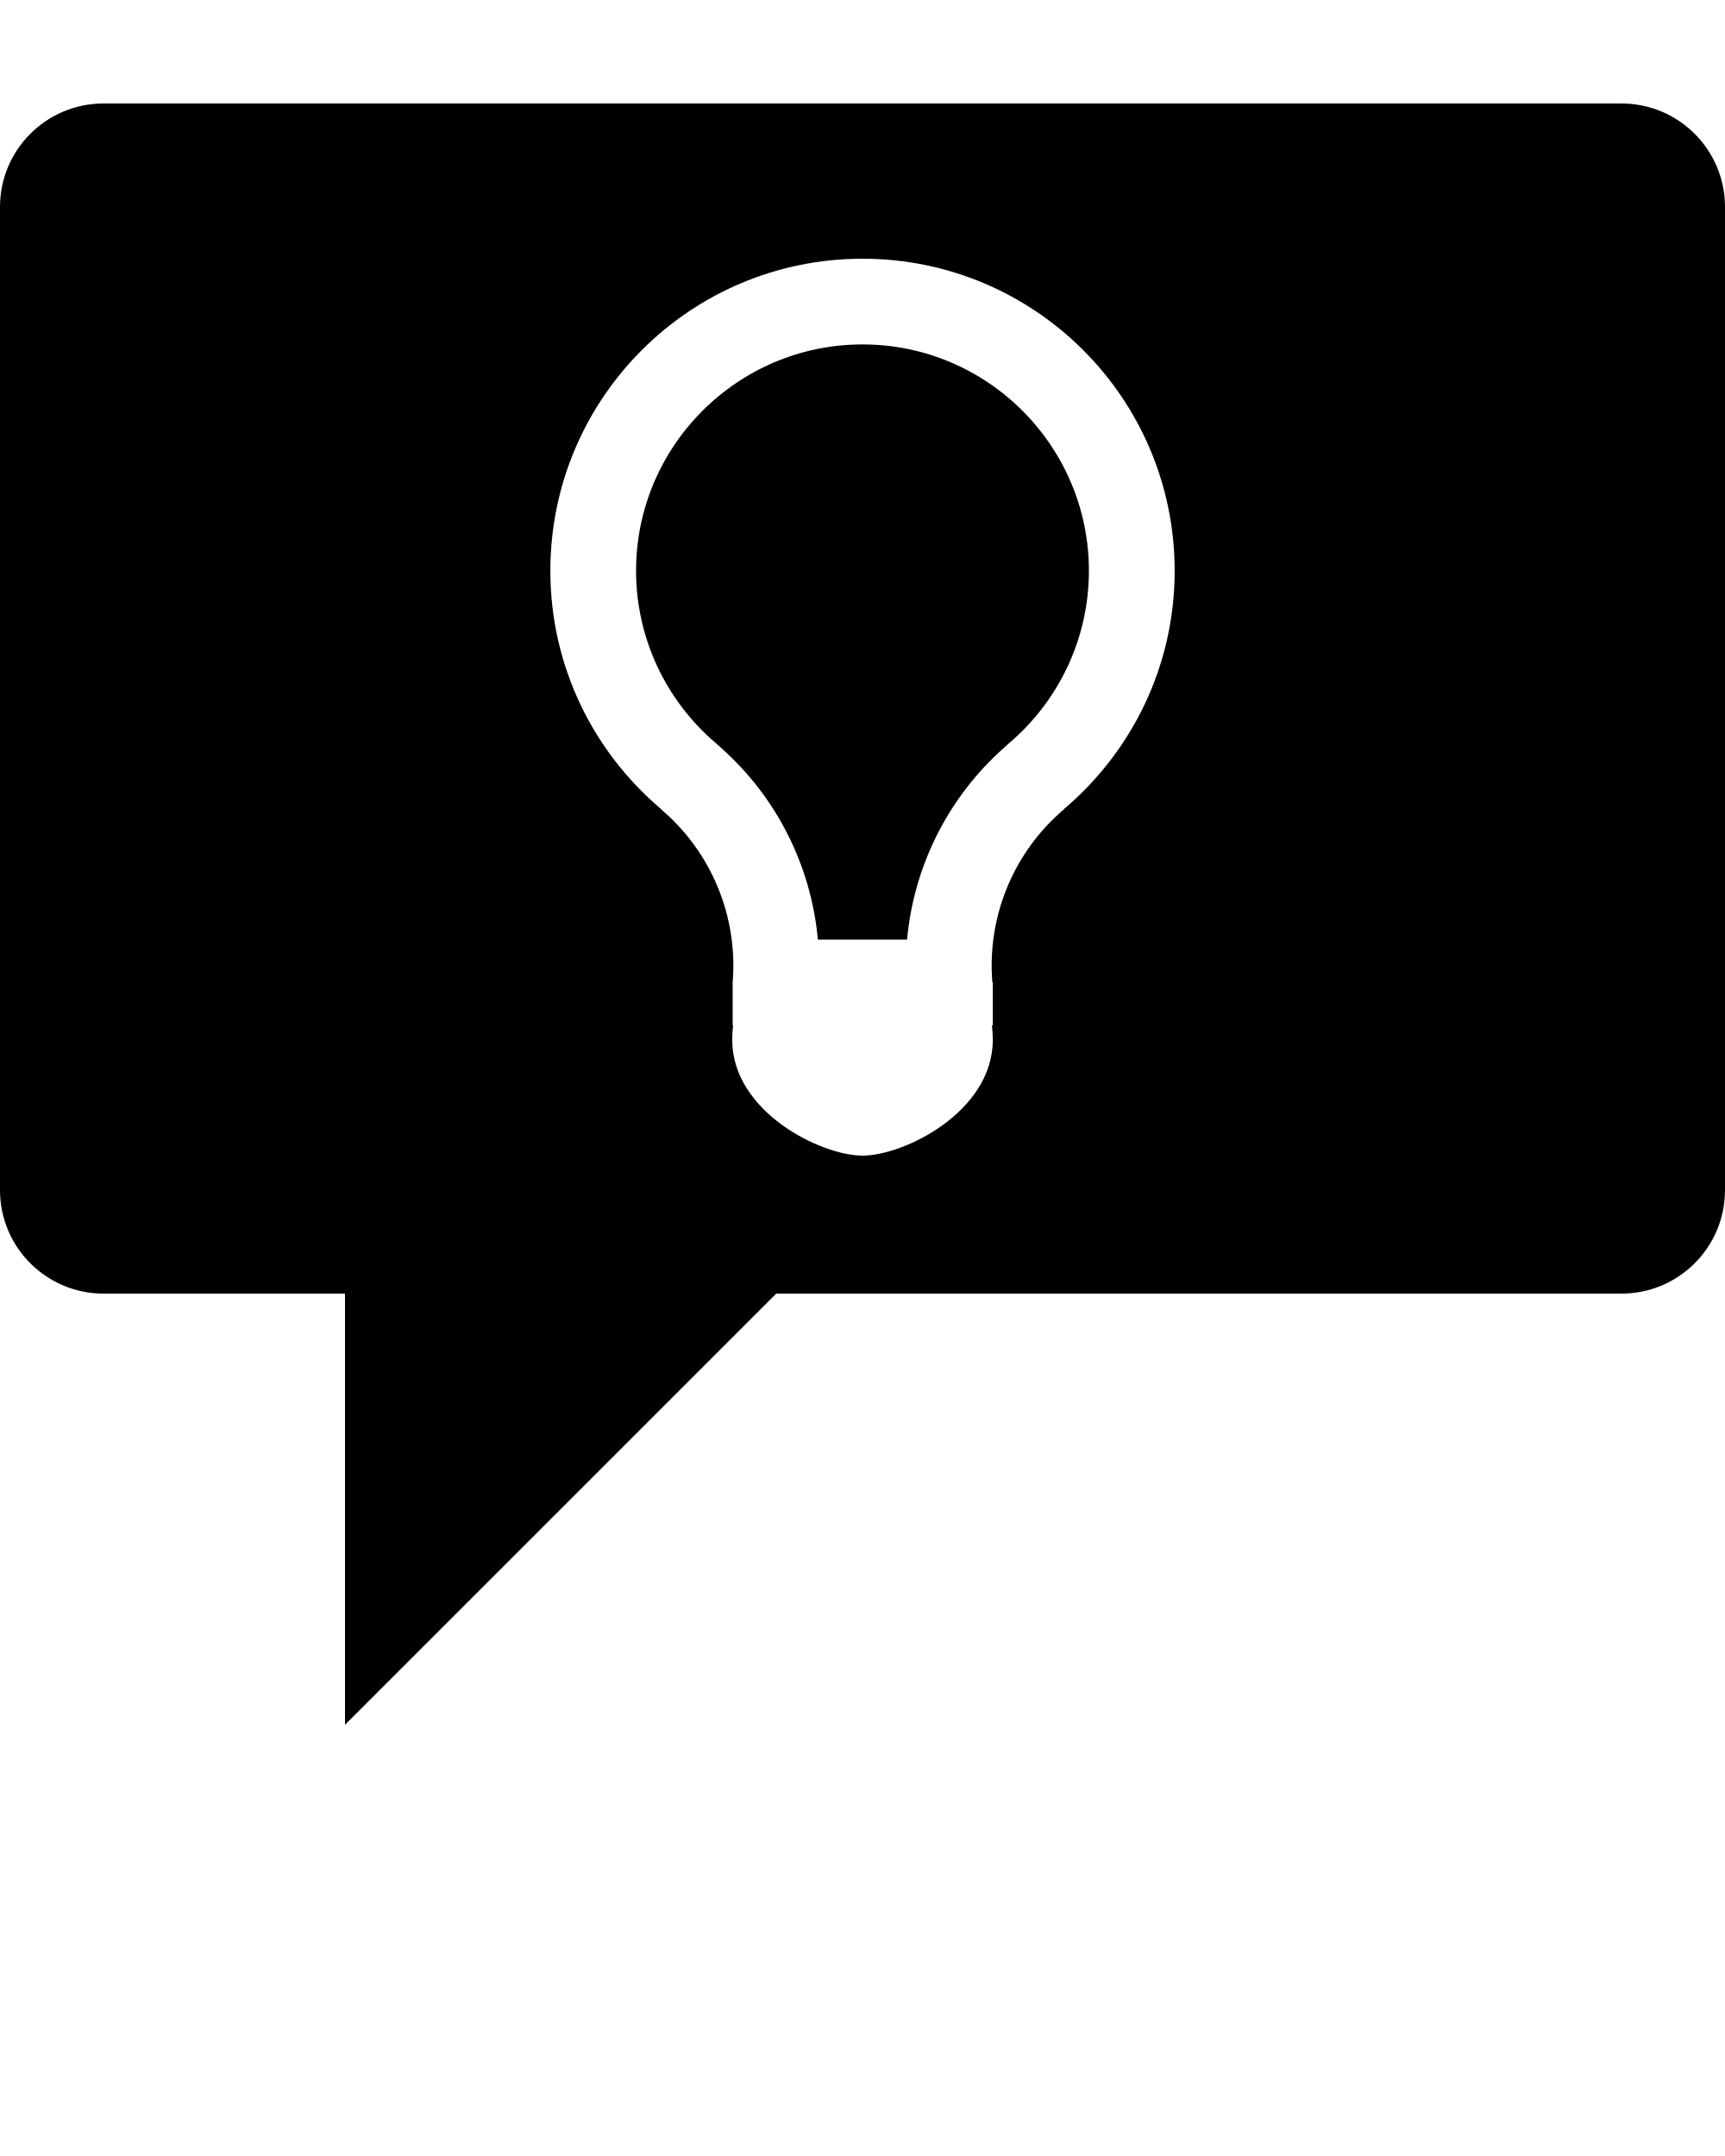
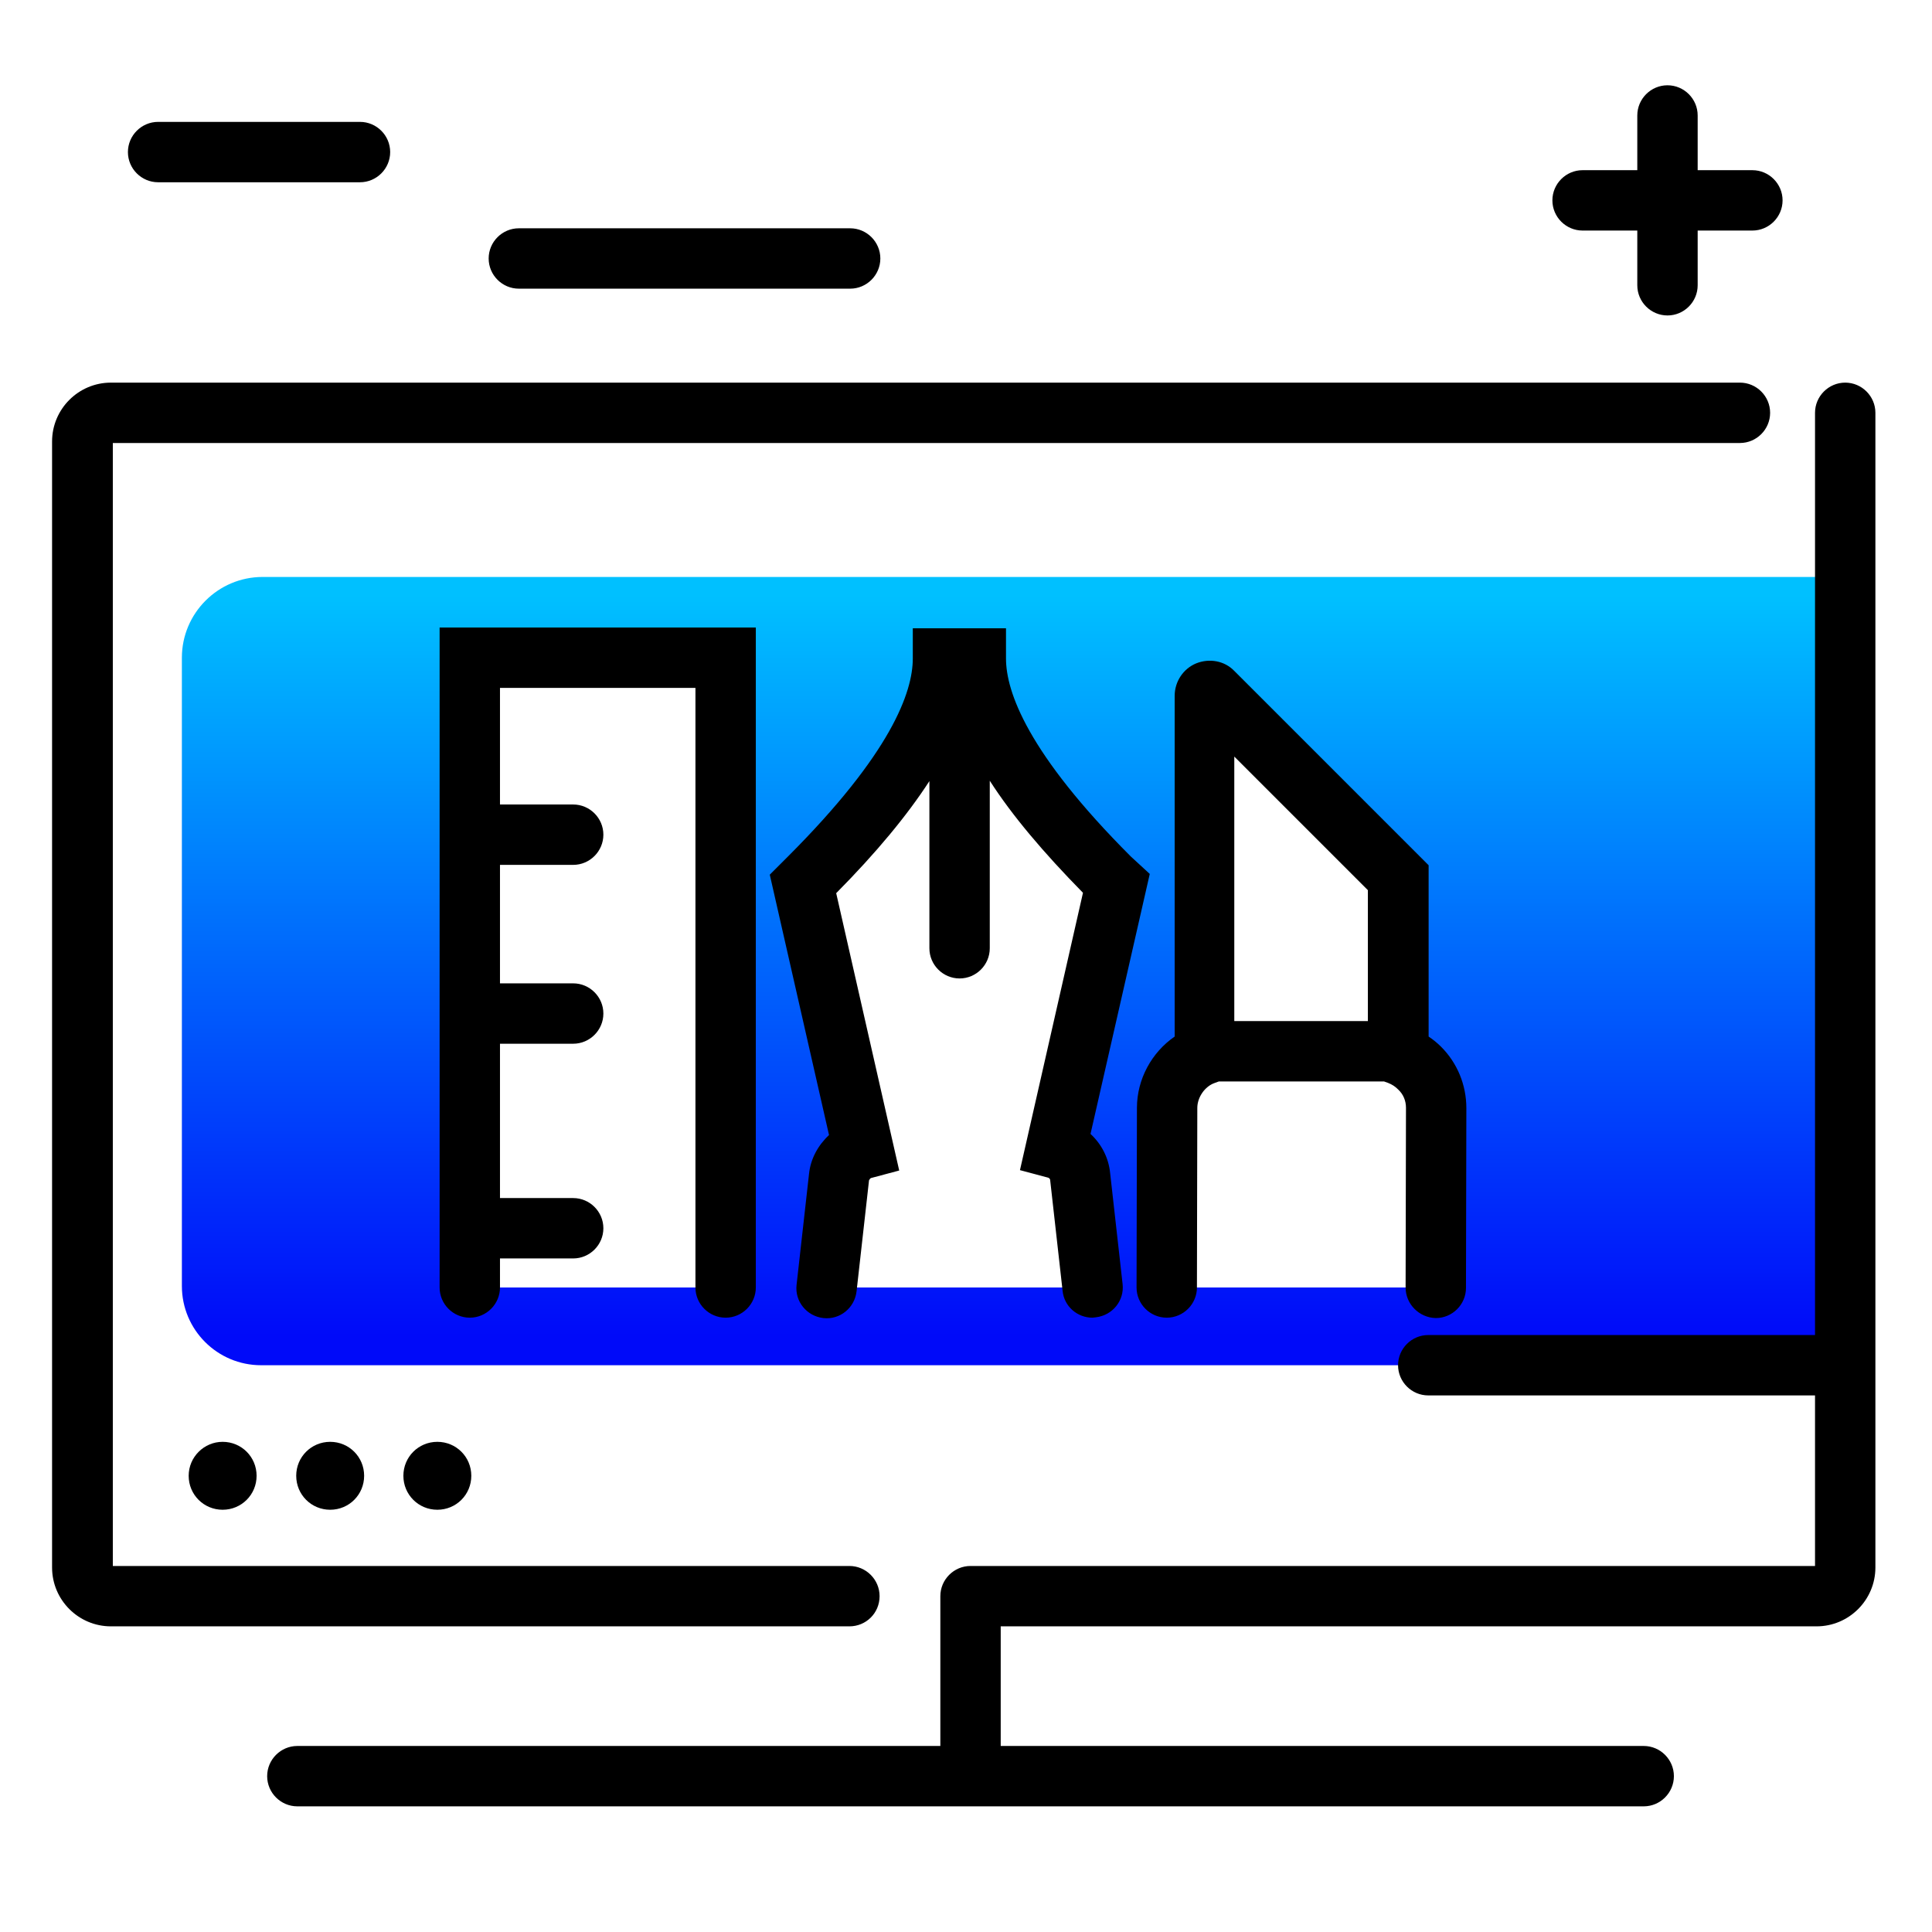
- <svg xmlns="http://www.w3.org/2000/svg" version="1.1" x="0px" y="0px" viewBox="0 0 100 125" enable-background="new 0 0 100 100" xml:space="preserve">
-   <g>
-     <path d="M50,19.969c-7.238,0-13.127,5.889-13.127,13.126c0,3.861,1.699,7.512,4.658,10.019c0.096,0.08,0.188,0.164,0.275,0.25   c3.232,2.867,5.223,6.865,5.607,11.113h5.172c0.385-4.25,2.375-8.247,5.607-11.113c0.088-0.086,0.18-0.17,0.275-0.25   c2.959-2.507,4.658-6.157,4.658-10.019C63.127,25.858,57.238,19.969,50,19.969z" />
-     <path d="M94,6H6c-3.313,0-6,2.687-6,6v57c0,3.313,2.687,6,6,6h14v25l25-25h49c3.313,0,6-2.687,6-6V12C100,8.687,97.313,6,94,6z    M61.68,46.907h0.014c-2.932,2.482-4.482,6.227-4.166,10.053h0.025v2.487h-0.049c0.029,0.279,0.049,0.56,0.049,0.84   C57.553,64.459,52.412,67,50,67s-7.553-2.541-7.553-6.713c0-0.28,0.021-0.561,0.051-0.84h-0.025V56.96   c0.316-3.826-1.234-7.571-4.166-10.053h0.014c-3.92-3.32-6.416-8.271-6.416-13.811C31.904,23.103,40.006,15,50,15   s18.096,8.103,18.096,18.096C68.096,38.636,65.6,43.587,61.68,46.907z" />
-   </g>
+ <svg xmlns="http://www.w3.org/2000/svg" version="1.1" id="Layer_1" x="0px" y="0px" viewBox="0 0 512 512" enable-background="new 0 0 512 512" xml:space="preserve">
+   <path d="M103.4,40.3c0,4.4-3.6,8-8,8H41.9c-4.4,0-8-3.6-8-8s3.6-8,8-8h53.5C99.8,32.3,103.4,35.9,103.4,40.3z M225.3,60.5h-87.8  c-4.4,0-8,3.6-8,8s3.6,8,8,8h87.8c4.4,0,8-3.6,8-8S229.7,60.5,225.3,60.5z M464.4,45.1h-14.5V30.6c0-4.4-3.6-8-8-8s-8,3.6-8,8v14.5  h-14.5c-4.4,0-8,3.6-8,8s3.6,8,8,8h14.5v14.5c0,4.4,3.6,8,8,8s8-3.6,8-8V61.1h14.5c4.4,0,8-3.6,8-8S468.8,45.1,464.4,45.1z" />
+   <linearGradient id="SVGID_1_" gradientUnits="userSpaceOnUse" x1="265.87" y1="354.02" x2="265.87" y2="157.863" class="gradient-element">
+     <stop offset="0" class="primary-color-gradient" style="stop-color: #000AF9" />
+     <stop offset="1" class="secondary-color-gradient" style="stop-color: #00C0FF" />
+   </linearGradient>
+   <path fill="url(#SVGID_1_)" d="M69.6,152.9c-11.8,0-21.4,9.6-21.4,21.4v166.5c0,11.6,9.4,21,21,21h414.5V152.9H69.6z M192.3,341.2  h-67.8V228.8v-54.5h67.8V341.2z M286.3,311.8l3.3,29.4h-70.3l3.3-29.4c0.4-3.5,3.1-6.5,6.4-7.4l-16-70.3l1.7-1.7  c23.5-23.5,35.4-43.1,35.4-58.1l8.7,0c0,15.1,11.9,34.6,35.4,58.1l1.7,1.7l-16,70.3C283.3,305.3,285.9,308.2,286.3,311.8z   M380.5,341.2l-71.4,0l0.1-47.6c0-6.3,4.2-12.1,10-14.1v-95.1c0-1.2,1.4-1.8,2.2-0.9l49.2,49.2l0,46.9c2.1,0.7,4,1.9,5.6,3.5  c2.8,2.8,4.4,6.6,4.4,10.6L380.5,341.2z" />
+   <path d="M304.7,231.6L289,300.5c2.9,2.7,4.8,6.3,5.2,10.4l3.3,29.4c0.5,4.4-2.7,8.3-7.1,8.8c-0.3,0-0.6,0.1-0.9,0.1  c-4,0-7.5-3-7.9-7.1l-3.3-29.4c0-0.3-0.3-0.5-0.5-0.6l-7.5-2l16.7-73.5c-10.5-10.7-18.8-20.5-24.7-29.7v44.4c0,4.4-3.6,8-8,8  s-8-3.6-8-8V207c-5.9,9.1-14.1,19-24.7,29.7l16.7,73.5l-7.5,2c-0.2,0.1-0.4,0.4-0.5,0.6l-3.3,29.4c-0.5,4.4-4.4,7.6-8.8,7.1  c-4.4-0.5-7.6-4.4-7.1-8.8l3.3-29.4c0.4-4,2.4-7.6,5.3-10.3l-15.7-69l4.8-4.8c27.4-27.4,33.1-43.6,33.1-52.5l0-8l12.2,0  c0.1,0,0.2,0,0.3,0l12.2,0l0,8c0,8.8,5.7,25.1,33.1,52.5L304.7,231.6z M192.3,349.2c4.4,0,8-3.6,8-8V166.3h-83.8v174.9  c0,4.4,3.6,8,8,8s8-3.6,8-8v-7.7h19.4c4.4,0,8-3.6,8-8s-3.6-8-8-8h-19.4v-40.9h19.4c4.4,0,8-3.6,8-8s-3.6-8-8-8h-19.4v-31.4h19.4  c4.4,0,8-3.6,8-8c0-4.4-3.6-8-8-8h-19.4v-30.9h51.8v158.9C184.3,345.6,187.9,349.2,192.3,349.2z M372.5,341.2l0.1-47.6  c0-1.9-0.7-3.6-2.1-4.9c-0.8-0.8-1.6-1.3-2.6-1.7l-1.1-0.4h-43.8l-1.1,0.4c-2.6,0.9-4.6,3.8-4.6,6.6l-0.1,47.6c0,4.4-3.6,8-8,8  c0,0,0,0,0,0c-4.4,0-8-3.6-8-8l0.1-47.6c0-7.6,3.9-14.7,10-18.9v-90.3c0-3.8,2.3-7.2,5.7-8.6c3.5-1.4,7.5-0.7,10.1,2l51.5,51.5v45.4  c1.2,0.8,2.3,1.7,3.3,2.7c4.3,4.3,6.7,10.1,6.7,16.3l-0.1,47.6c0,4.4-3.6,8-8,8c0,0,0,0,0,0C376.1,349.2,372.5,345.6,372.5,341.2z   M362.5,235.9l-35.4-35.4v70.1h35.4V235.9z M489,101.4c-4.4,0-8,3.6-8,8v244.4H378.5c-4.4,0-8,3.6-8,8s3.6,8,8,8H481V415H257.2  c-4.4,0-8,3.6-8,8c0,0.5,0,39.7,0,39.7H78.8c-4.4,0-8,3.6-8,8s3.6,8,8,8h356.8c4.4,0,8-3.6,8-8s-3.6-8-8-8H265.2V431h216.2  c8.6,0,15.6-7,15.6-15.6v-306C497,105,493.4,101.4,489,101.4z M59,382.1c5,0,9,4,9,9s-4,9-9,9s-9-4-9-9S54.1,382.1,59,382.1z   M87.5,382.1c5,0,9,4,9,9s-4,9-9,9s-9-4-9-9S82.5,382.1,87.5,382.1z M124.9,391.1c0,5-4,9-9,9s-9-4-9-9s4-9,9-9  S124.9,386.1,124.9,391.1z M233.1,423c0-4.4-3.6-8-8-8H29.9V117.4h431.2c4.4,0,8-3.6,8-8s-3.6-8-8-8H29.4c-8.6,0-15.6,7-15.6,15.6  v298.4c0,8.6,7,15.6,15.6,15.6h195.7C229.5,431,233.1,427.5,233.1,423z" />
</svg>
